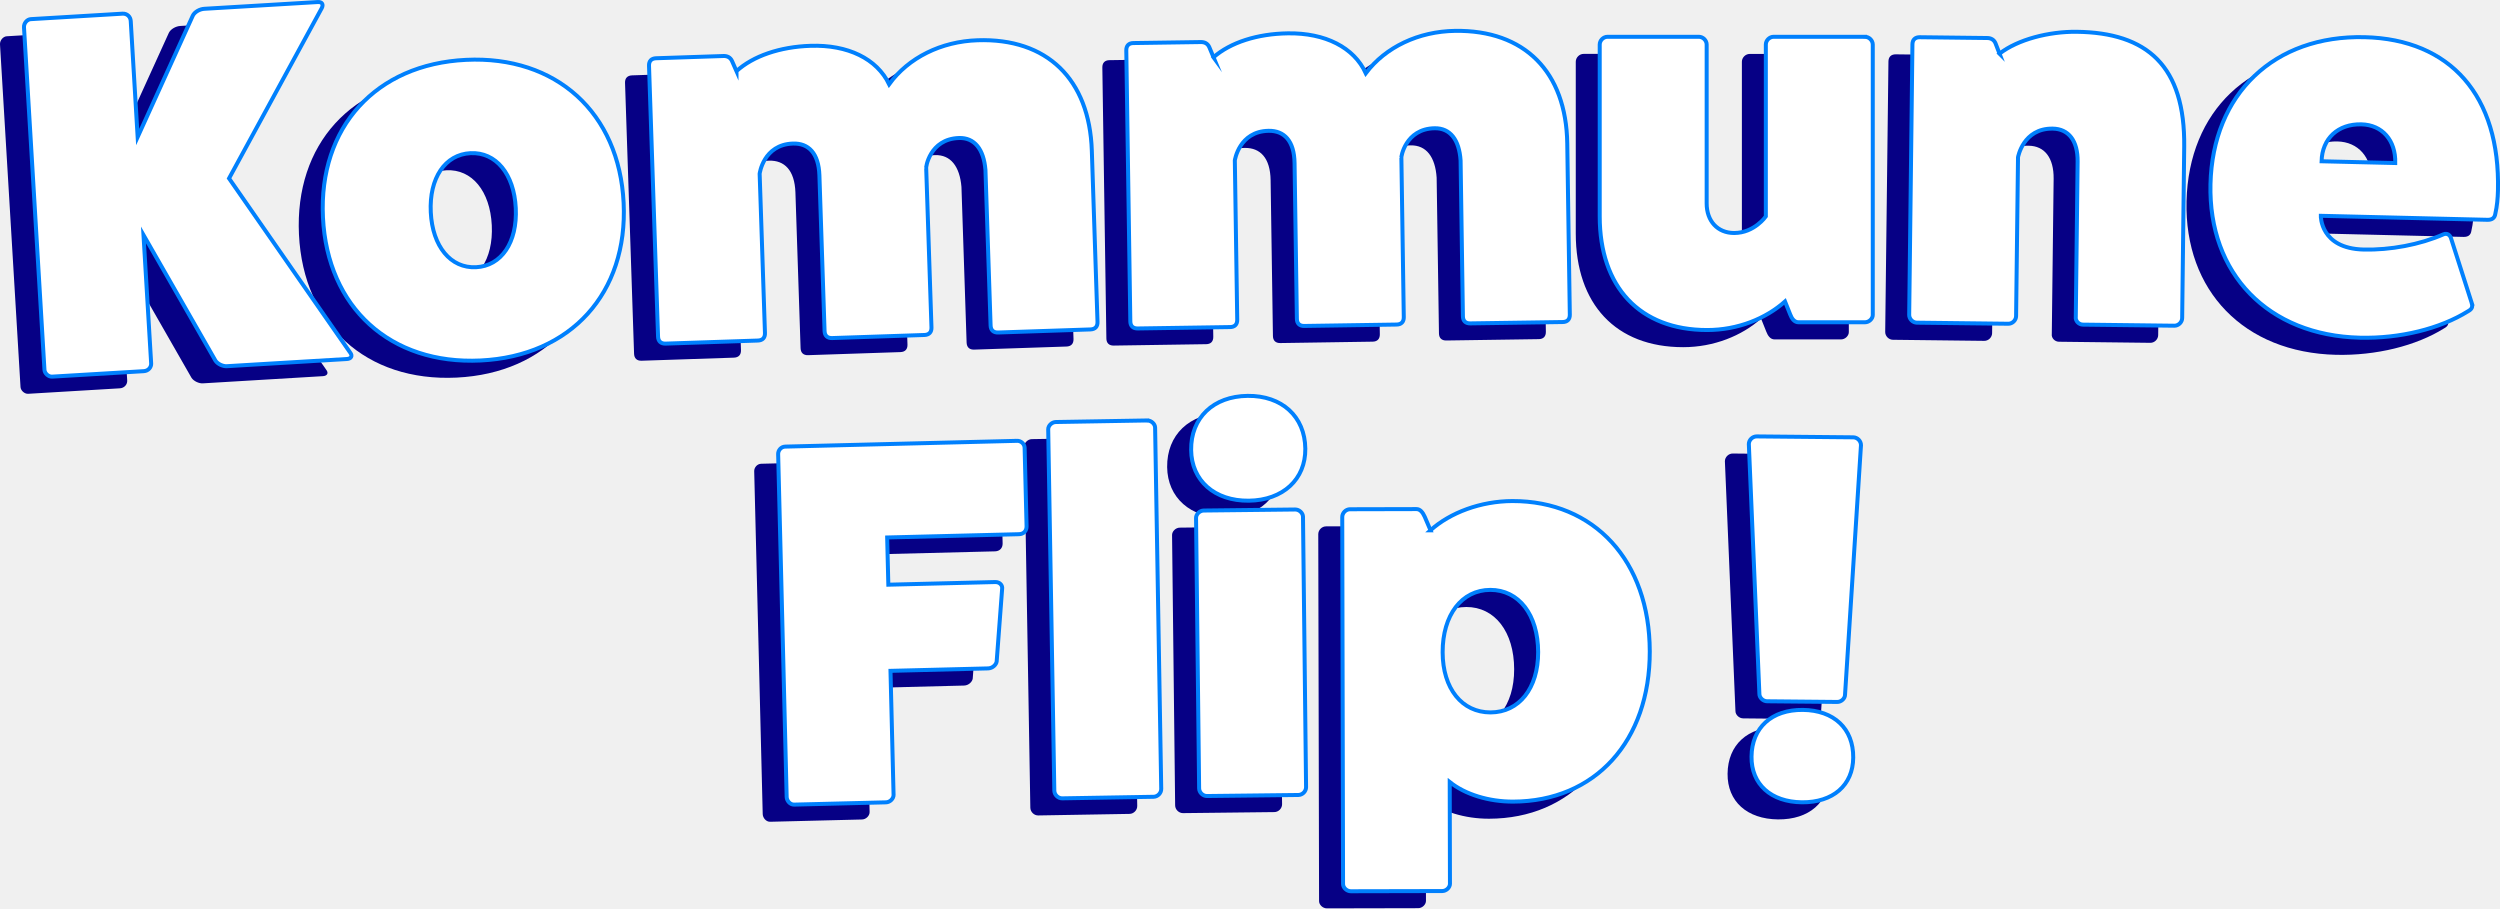
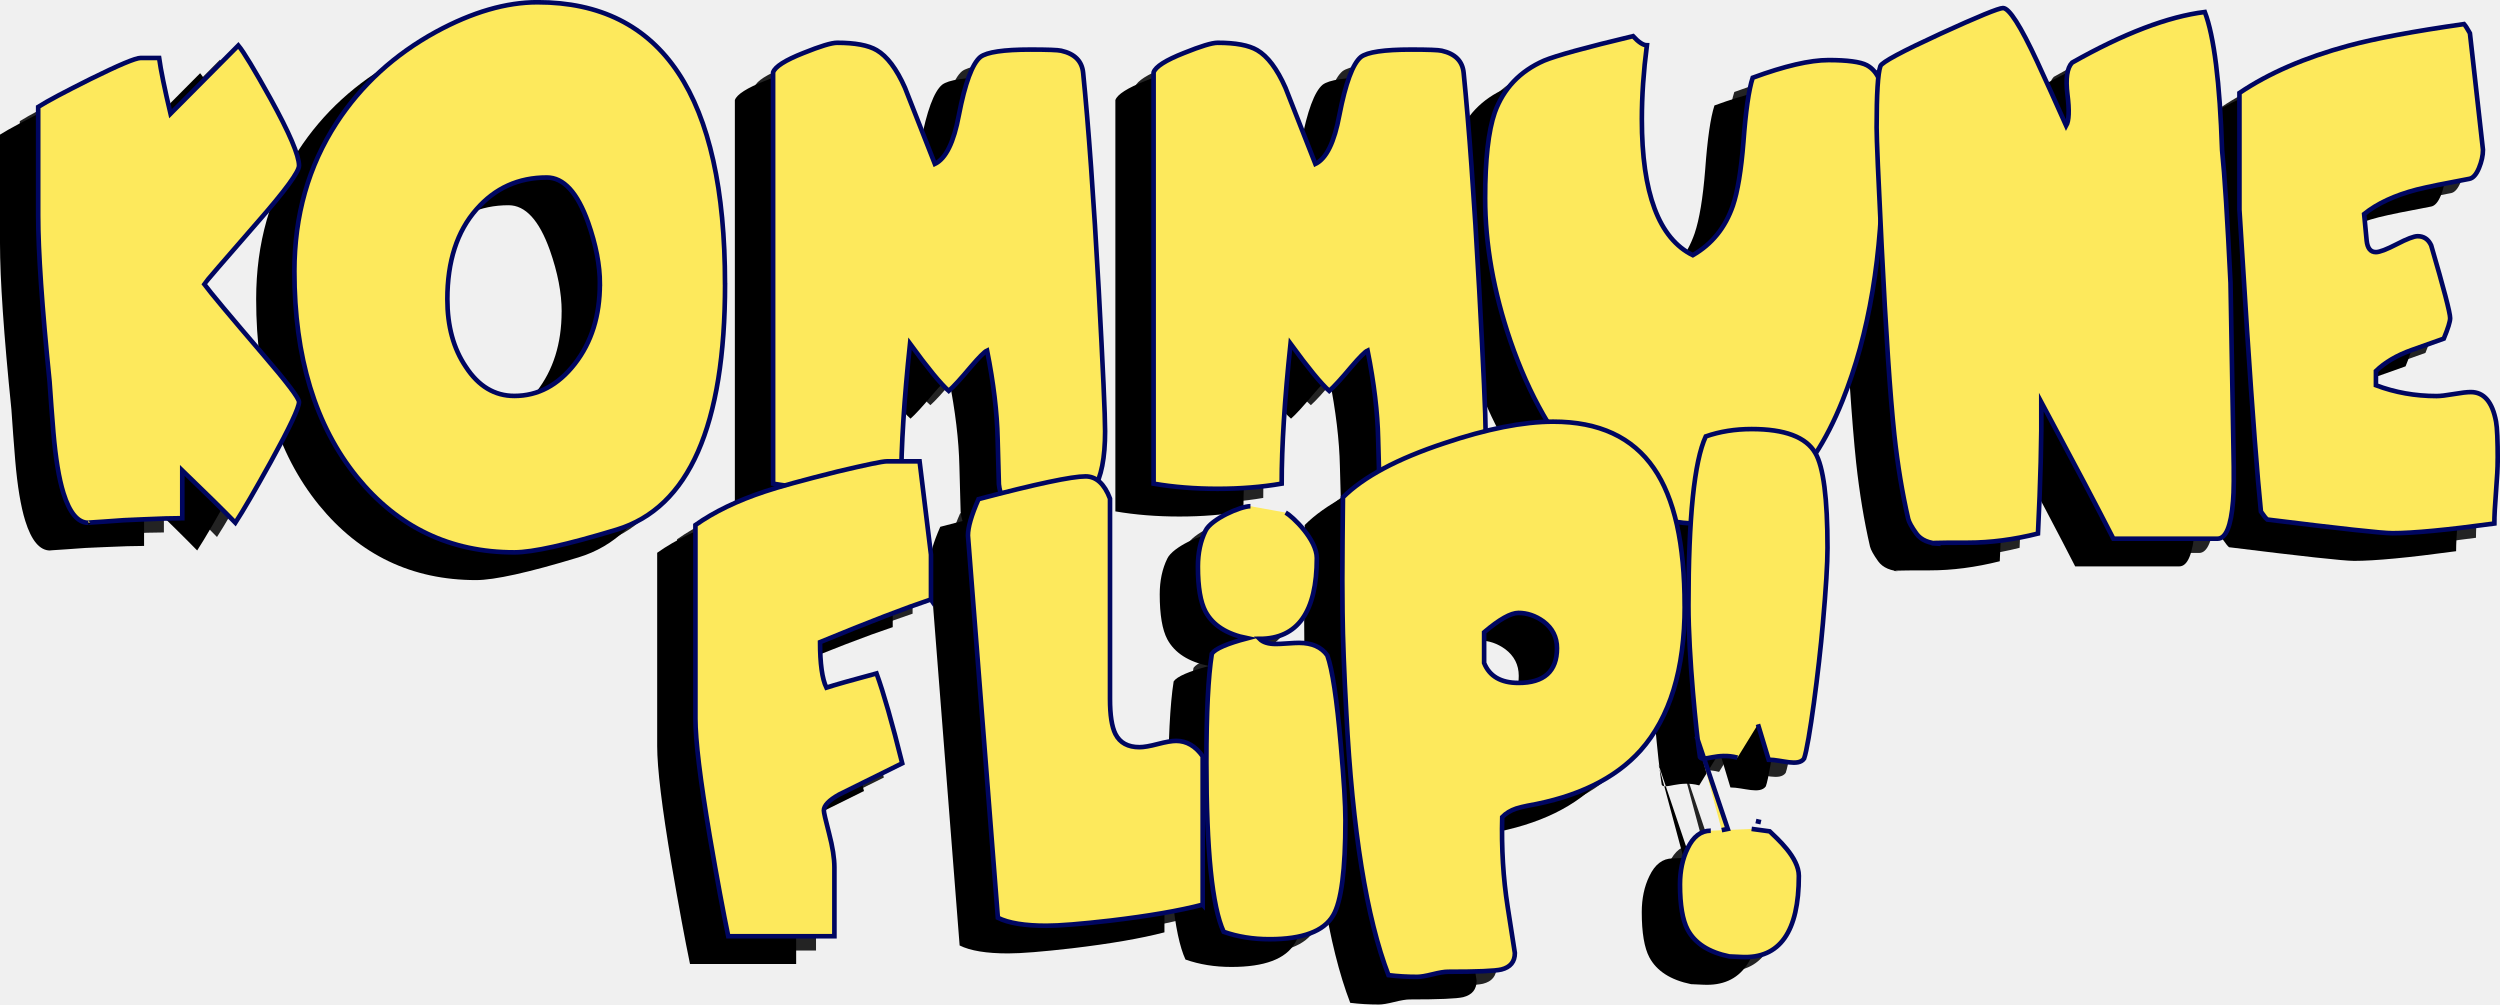
- <svg xmlns="http://www.w3.org/2000/svg" id="Layer_1" viewBox="0 0 625.33 227.21">
+ <svg xmlns="http://www.w3.org/2000/svg" id="Layer_1" viewBox="0 0 540 217">
  <defs>
-     <style>.cls-1{fill:#060085;}.cls-2{fill:#fff;stroke:#0080fd;stroke-miterlimit:10;}</style>
+     <style>.cls-1{fill:#232323;}.cls-2{fill:#fde95c;stroke:#000660;stroke-miterlimit:10;}</style>
  </defs>
-   <g>
-     <path class="cls-1" d="M81.59,92.48c.7,.87,.22,1.55-.82,1.61l-30.06,1.8c-.91,.05-2.24-.52-2.81-1.39l-18-31.44,1.92,32.14c.05,.91-.67,1.86-1.83,1.93l-22.94,1.37c-.91,.06-1.87-.8-1.92-1.71L0,11.12c-.06-1.04,.79-2,1.7-2.05l22.94-1.37c1.17-.07,2,.79,2.06,1.83l1.73,29.03,13.8-30.34c.46-.94,1.72-1.66,2.89-1.73l28.38-1.69c1.04-.06,1.47,.56,1,1.5l-23.2,42.61,30.3,43.58Z" />
-     <path class="cls-1" d="M74.78,58.67c-1.09-22.56,13.22-38.33,35.79-39.42,22.56-1.09,38.33,13.22,39.42,35.78,1.09,22.56-13.22,38.33-35.78,39.42-22.56,1.09-38.33-13.22-39.43-35.78Zm26.97-1.3c.42,8.56,4.97,14.06,11.32,13.75,6.35-.31,10.36-6.22,9.94-14.78-.42-8.56-4.97-14.06-11.32-13.75-6.35,.31-10.36,6.22-9.94,14.78Z" />
-     <path class="cls-1" d="M178.22,22.07c4.16-3.77,10.84-6.08,18.5-6.33,9.35-.31,16.6,3.22,19.68,9.61,4.84-6.66,13.03-10.7,22.11-11,17.39-.58,28,9.72,28.59,27.63l1.42,42.82c.04,1.17-.59,1.84-1.76,1.88l-23.1,.77c-1.17,.04-1.84-.59-1.88-1.76l-1.29-38.93c-.43-5.18-2.74-8.09-6.63-7.96-7.4,.25-8.32,7.55-8.19,7.55l1.32,39.84c.04,1.17-.59,1.84-1.76,1.88l-23.1,.77c-1.17,.04-1.84-.59-1.88-1.76l-1.29-38.93c-.19-5.58-2.74-8.09-6.63-7.96-7.4,.25-8.32,7.55-8.32,7.55l1.33,39.84c.04,1.17-.59,1.84-1.76,1.88l-23.1,.77c-1.17,.04-1.84-.59-1.88-1.76l-2.26-67.74c-.04-1.17,.59-1.84,1.76-1.88l16.87-.56c.91-.03,1.7,.33,2.12,1.23l1.13,2.56Z" />
-     <path class="cls-1" d="M297.54,18.61c4.23-3.7,10.95-5.88,18.61-5.99,9.34-.14,16.54,3.52,19.49,9.97,4.96-6.57,13.22-10.45,22.31-10.59,17.39-.26,27.81,10.23,28.08,28.15l.64,42.84c.02,1.17-.62,1.83-1.79,1.84l-23.11,.34c-1.17,.02-1.83-.62-1.84-1.79l-.58-38.94c-.34-5.19-2.59-8.14-6.48-8.08-7.4,.11-8.46,7.4-8.33,7.4l.6,39.85c.02,1.17-.62,1.83-1.79,1.85l-23.11,.35c-1.17,.02-1.83-.62-1.84-1.79l-.58-38.94c-.08-5.58-2.59-8.14-6.48-8.08-7.4,.11-8.46,7.4-8.46,7.4l.6,39.85c.02,1.17-.62,1.83-1.79,1.84l-23.11,.35c-1.17,.02-1.83-.62-1.84-1.79l-1.01-67.76c-.02-1.17,.62-1.83,1.79-1.84l16.88-.25c.91-.01,1.69,.36,2.09,1.27l1.08,2.58Z" />
-     <path class="cls-1" d="M460.5,13.49c1.04,0,1.95,.91,1.95,1.95V83.08c0,.91-.91,1.82-1.95,1.82h-16.62c-1.04,0-1.69-.91-2.08-1.95l-1.3-3.25c-4.81,4.29-11.82,7.14-19.48,7.14-16.88,0-26.87-10.78-26.87-28.43V15.43c0-1.04,.91-1.95,1.95-1.95h22.85c1.04,0,1.95,.91,1.95,1.95V55.16c0,4.41,2.72,7.4,6.88,7.4,5.06,0,7.92-4.15,7.92-4.15V15.44c0-1.04,.91-1.95,1.95-1.95h22.85Z" />
-     <path class="cls-1" d="M494.14,17.71c4.59-3.58,12.4-5.56,19.28-5.48,17.66,.21,27.16,8.51,26.92,28.76l-.51,42.84c-.01,1.04-.93,1.94-1.97,1.92l-22.85-.27c-1.04-.01-1.94-.93-1.79-1.97l.46-38.81c.06-5.19-2.24-8.21-6.26-8.25-7.4-.09-8.65,7.17-8.65,7.17l-.48,39.72c-.01,1.04-.93,1.94-1.97,1.92l-22.85-.27c-1.04-.01-1.94-.93-1.92-1.97l.81-67.63c.01-1.17,.67-1.81,1.84-1.8l16.88,.2c.91,.01,1.68,.41,2.06,1.32l1.01,2.61Z" />
-     <path class="cls-1" d="M612.3,80.2c.24,.91-.03,1.43-.95,1.93-6.99,4.38-17.05,6.86-27.04,6.62-22.97-.55-37.93-15.98-37.39-38.43,.54-22.59,15.96-37.28,38.55-36.74,21.54,.52,33.93,14.71,33.36,38.34-.05,1.95-.22,3.89-.66,5.83-.15,1.04-.81,1.54-1.98,1.51l-41.67-1s-.19,8.18,10.71,8.44c6.62,.16,14.06-1.22,19.97-3.81,.92-.37,1.68,.17,1.92,1.08l5.19,16.23Zm-19.16-35.14c.14-5.71-3.28-9.56-8.47-9.68-5.84-.14-9.82,3.53-9.96,9.24l18.43,.44Z" />
-   </g>
-   <g>
-     <path class="cls-1" d="M248.31,114.54c1.17-.03,1.97,.86,1.99,1.77l.49,19.6c.03,1.17-.73,1.97-1.9,2l-32.97,.82,.29,11.81,26.74-.66c1.17-.03,1.84,.86,1.73,1.64l-1.37,18.22c-.11,.78-1,1.71-2.16,1.74l-24.4,.61,.77,31.02c.02,.91-.86,1.84-1.9,1.87l-22.97,.57c-1.04,.03-1.84-.99-1.87-1.9l-2.13-85.79c-.02-.91,.73-1.84,1.77-1.86l57.89-1.44Z" />
-     <path class="cls-1" d="M280.95,109.46c1.04-.02,1.96,.88,1.98,1.78l1.53,90.36c.02,1.04-.88,1.96-1.91,1.98l-22.85,.39c-1.04,.02-1.96-.88-1.98-1.92l-1.53-90.36c-.02-.91,.88-1.83,1.91-1.85l22.85-.39Z" />
-     <path class="cls-1" d="M320.5,116.5c.09,7.66-5.57,12.92-14.13,13.02-8.57,.1-14.34-5.03-14.43-12.69-.09-8.05,5.56-13.44,14.13-13.53,8.57-.1,14.34,5.16,14.43,13.21Zm-2.55,15.22c1.04-.01,1.95,.89,1.97,1.8l.77,67.64c.01,1.04-.89,1.96-1.93,1.97l-22.85,.26c-1.04,.01-1.96-.89-1.97-1.93l-.77-67.64c0-.91,.89-1.83,1.93-1.84l22.85-.26Z" />
-     <path class="cls-1" d="M351.8,136.93c4.93-4.43,12.58-7.3,20.5-7.32,20.51-.04,34.31,14.99,34.36,37.58,.05,22.46-13.68,37.55-34.19,37.6-6.1,.01-11.95-1.79-15.85-4.9l.06,25.45c0,.91-.91,1.82-1.94,1.82l-22.85,.05c-1.04,0-1.95-.9-1.95-1.81l-.2-91.79c0-1.04,.9-1.95,1.94-1.95l16.62-.04c.91,0,1.56,.78,2.08,1.94l1.44,3.37Zm26.94,30.45c-.02-9.35-4.84-15.57-11.98-15.55-7.14,.02-11.93,6.26-11.91,15.61,.02,9.09,4.84,15.05,11.98,15.04,7.14-.02,11.93-6,11.91-15.09Z" />
-     <path class="cls-1" d="M436.02,179.69c-1.04-.01-1.94-.93-1.93-1.84l-2.64-62.48c0-1.04,.93-1.94,1.97-1.93l24.15,.23c1.04,.01,1.94,.93,1.93,1.97l-3.99,62.42c0,.91-.93,1.81-1.96,1.8l-17.53-.17Zm8.94,2.16c-7.79-.08-12.77,4.42-12.84,11.69-.07,6.88,4.83,11.34,12.61,11.42,7.79,.07,12.77-4.29,12.83-11.17,.07-7.27-4.82-11.86-12.61-11.94Z" />
-   </g>
-   <g>
-     <g>
-       <path class="cls-2" d="M87.58,88.19c.7,.87,.22,1.55-.82,1.61l-30.06,1.8c-.91,.05-2.24-.52-2.81-1.39l-18-31.44,1.92,32.14c.05,.91-.67,1.86-1.83,1.93l-22.94,1.37c-.91,.06-1.87-.8-1.92-1.71L6,6.84c-.06-1.04,.79-2,1.7-2.05l22.94-1.37c1.17-.07,2,.79,2.06,1.83l1.73,29.03L48.22,3.93c.46-.94,1.72-1.66,2.89-1.73l28.38-1.69c1.04-.06,1.47,.56,1,1.5l-23.2,42.61,30.3,43.58Z" />
-       <path class="cls-2" d="M80.78,54.39c-1.09-22.56,13.22-38.33,35.79-39.42,22.56-1.09,38.33,13.22,39.42,35.78,1.09,22.56-13.22,38.33-35.78,39.42-22.56,1.09-38.33-13.22-39.43-35.78Zm26.97-1.3c.42,8.56,4.97,14.06,11.32,13.75,6.35-.31,10.36-6.22,9.94-14.78-.42-8.56-4.97-14.06-11.32-13.75-6.35,.31-10.36,6.22-9.94,14.78Z" />
-       <path class="cls-2" d="M184.22,17.79c4.16-3.77,10.84-6.08,18.5-6.33,9.35-.31,16.6,3.22,19.68,9.61,4.84-6.66,13.03-10.7,22.11-11,17.39-.58,28,9.72,28.59,27.63l1.42,42.82c.04,1.17-.59,1.84-1.76,1.88l-23.1,.77c-1.17,.04-1.84-.59-1.88-1.76l-1.29-38.93c-.43-5.18-2.74-8.09-6.63-7.96-7.4,.25-8.32,7.55-8.19,7.55l1.32,39.84c.04,1.17-.59,1.84-1.76,1.88l-23.1,.77c-1.17,.04-1.84-.59-1.88-1.76l-1.29-38.93c-.19-5.58-2.74-8.09-6.63-7.96-7.4,.25-8.32,7.55-8.32,7.55l1.33,39.84c.04,1.17-.59,1.84-1.76,1.88l-23.1,.77c-1.17,.04-1.84-.59-1.88-1.76l-2.26-67.74c-.04-1.17,.59-1.84,1.76-1.88l16.87-.56c.91-.03,1.7,.33,2.12,1.23l1.13,2.56Z" />
-       <path class="cls-2" d="M303.53,14.33c4.23-3.7,10.95-5.88,18.61-5.99,9.34-.14,16.54,3.52,19.49,9.97,4.96-6.57,13.22-10.45,22.31-10.59,17.39-.26,27.81,10.23,28.08,28.15l.64,42.84c.02,1.17-.62,1.83-1.79,1.84l-23.11,.34c-1.17,.02-1.83-.62-1.84-1.79l-.58-38.94c-.34-5.19-2.59-8.14-6.48-8.08-7.4,.11-8.46,7.4-8.33,7.4l.6,39.85c.02,1.17-.62,1.83-1.79,1.85l-23.11,.35c-1.17,.02-1.83-.62-1.84-1.79l-.58-38.94c-.08-5.58-2.59-8.14-6.48-8.08-7.4,.11-8.46,7.4-8.46,7.4l.6,39.85c.02,1.17-.62,1.83-1.79,1.84l-23.11,.35c-1.17,.02-1.83-.62-1.84-1.79l-1.01-67.76c-.02-1.17,.62-1.83,1.79-1.84l16.88-.25c.91-.01,1.69,.36,2.09,1.27l1.08,2.58Z" />
-       <path class="cls-2" d="M466.49,9.21c1.04,0,1.95,.91,1.95,1.95V78.79c0,.91-.91,1.82-1.95,1.82h-16.62c-1.04,0-1.69-.91-2.08-1.95l-1.3-3.25c-4.81,4.29-11.82,7.14-19.48,7.14-16.88,0-26.87-10.78-26.87-28.43V11.15c0-1.04,.91-1.95,1.95-1.95h22.85c1.04,0,1.95,.91,1.95,1.95V50.88c0,4.41,2.72,7.4,6.88,7.4,5.06,0,7.92-4.15,7.92-4.15V11.15c0-1.04,.91-1.95,1.95-1.95h22.85Z" />
-       <path class="cls-2" d="M500.14,13.43c4.59-3.58,12.4-5.56,19.28-5.48,17.66,.21,27.16,8.51,26.92,28.76l-.51,42.84c-.01,1.04-.93,1.94-1.97,1.92l-22.85-.27c-1.04-.01-1.94-.93-1.79-1.97l.46-38.81c.06-5.19-2.24-8.21-6.26-8.25-7.4-.09-8.65,7.17-8.65,7.17l-.48,39.72c-.01,1.04-.93,1.94-1.97,1.92l-22.85-.27c-1.04-.01-1.94-.93-1.92-1.97l.81-67.63c.01-1.17,.67-1.81,1.84-1.8l16.88,.2c.91,.01,1.68,.41,2.06,1.32l1.01,2.61Z" />
-       <path class="cls-2" d="M618.29,75.92c.24,.91-.03,1.43-.95,1.93-6.99,4.38-17.05,6.86-27.04,6.62-22.97-.55-37.93-15.98-37.39-38.43,.54-22.59,15.96-37.28,38.55-36.74,21.54,.52,33.93,14.71,33.36,38.34-.05,1.95-.22,3.89-.66,5.83-.15,1.04-.81,1.54-1.98,1.51l-41.67-1s-.19,8.18,10.71,8.44c6.62,.16,14.06-1.22,19.97-3.81,.92-.37,1.68,.17,1.92,1.08l5.19,16.23Zm-19.16-35.14c.14-5.71-3.28-9.56-8.47-9.68-5.84-.14-9.82,3.53-9.96,9.24l18.43,.44Z" />
-     </g>
-     <g>
-       <path class="cls-2" d="M254.3,110.25c1.17-.03,1.97,.86,1.99,1.77l.49,19.6c.03,1.17-.73,1.97-1.9,2l-32.97,.82,.29,11.81,26.74-.66c1.17-.03,1.84,.86,1.73,1.64l-1.37,18.22c-.11,.78-1,1.71-2.16,1.74l-24.4,.61,.77,31.02c.02,.91-.86,1.84-1.9,1.87l-22.97,.57c-1.04,.03-1.84-.99-1.87-1.9l-2.13-85.79c-.02-.91,.73-1.84,1.77-1.86l57.89-1.44Z" />
-       <path class="cls-2" d="M286.95,105.18c1.04-.02,1.96,.88,1.98,1.78l1.53,90.36c.02,1.04-.88,1.96-1.91,1.98l-22.85,.39c-1.04,.02-1.96-.88-1.98-1.92l-1.53-90.36c-.02-.91,.88-1.83,1.91-1.85l22.85-.39Z" />
-       <path class="cls-2" d="M326.5,112.22c.09,7.66-5.57,12.92-14.13,13.02-8.57,.1-14.34-5.03-14.43-12.69-.09-8.05,5.56-13.44,14.13-13.53,8.57-.1,14.34,5.16,14.43,13.21Zm-2.55,15.22c1.04-.01,1.95,.89,1.97,1.8l.77,67.64c.01,1.04-.89,1.96-1.93,1.97l-22.85,.26c-1.04,.01-1.96-.89-1.97-1.93l-.77-67.64c0-.91,.89-1.83,1.93-1.84l22.85-.26Z" />
-       <path class="cls-2" d="M357.8,132.65c4.93-4.43,12.58-7.3,20.5-7.32,20.51-.04,34.31,14.99,34.36,37.58,.05,22.46-13.68,37.55-34.19,37.6-6.1,.01-11.95-1.79-15.85-4.9l.06,25.45c0,.91-.91,1.82-1.94,1.82l-22.85,.05c-1.04,0-1.95-.9-1.95-1.81l-.2-91.79c0-1.04,.9-1.95,1.94-1.95l16.62-.04c.91,0,1.56,.78,2.08,1.94l1.44,3.37Zm26.94,30.45c-.02-9.35-4.84-15.57-11.98-15.55-7.14,.02-11.93,6.26-11.91,15.61,.02,9.09,4.84,15.05,11.98,15.04,7.14-.02,11.93-6,11.91-15.09Z" />
-       <path class="cls-2" d="M442.01,175.41c-1.04-.01-1.94-.93-1.93-1.84l-2.64-62.48c0-1.04,.93-1.94,1.97-1.93l24.15,.23c1.04,.01,1.94,.93,1.93,1.97l-3.99,62.42c0,.91-.93,1.81-1.96,1.8l-17.53-.17Zm8.94,2.16c-7.79-.08-12.77,4.42-12.84,11.69-.07,6.88,4.83,11.34,12.61,11.42,7.79,.07,12.77-4.29,12.83-11.17,.07-7.27-4.82-11.86-12.61-11.94Z" />
-     </g>
-   </g>
+   <path class="cls-1" d="M60.62,89.91c0,1.23-2.03,5.54-6.1,12.92-3.4,6.15-5.95,10.54-7.65,13.16-2.55-2.62-6.37-6.39-11.47-11.3v10.32c-2,0-4.82,.08-8.46,.25-2.73,.08-5.55,.25-8.46,.49-2.61,.16-3.73,.25-3.37,.25-2.25,0-4.04-2.13-5.37-6.39-.97-3.11-1.7-7.49-2.18-13.15-.3-3.69-.58-7.33-.82-10.94-1.64-16.14-2.46-28.09-2.46-35.88V26.17c1.94-1.23,5.7-3.23,11.29-6.02,6.13-3.03,9.74-4.55,10.83-4.55h4c.36,2.62,1.18,6.64,2.46,12.04l14.65-14.74c1.15,1.39,3.46,5.21,6.92,11.44,4.12,7.46,6.19,12.3,6.19,14.52,0,1.31-2.94,5.33-8.83,12.06-7.58,8.69-11.47,13.2-11.65,13.53,1.33,1.8,5.55,6.85,12.65,15.13,5.22,6.07,7.83,9.51,7.83,10.33Z" />
+   <path class="cls-1" d="M152.64,64.4c0,30.64-7.8,48.33-23.39,53.08-10.8,3.28-18.17,4.91-22.12,4.91-13.83,0-25.15-5.41-33.95-16.22-9.04-11.14-13.56-25.97-13.56-44.48,0-12.04,3.03-22.73,9.1-32.07,5.34-8.19,12.5-14.74,21.48-19.66,7.83-4.26,15.14-6.39,21.93-6.39,27,0,40.5,20.27,40.5,60.82Zm-27.03,0c0-4.01-.85-8.44-2.55-13.27-2.31-6.47-5.28-9.71-8.92-9.71-6.13,0-11.19,2.29-15.2,6.88-4.19,4.75-6.28,11.22-6.28,19.41,0,5.82,1.33,10.69,4,14.62,2.73,4.18,6.22,6.27,10.47,6.27,5.1,0,9.45-2.31,13.06-6.94,3.61-4.63,5.41-10.38,5.41-17.26Z" />
+   <path class="cls-1" d="M234.73,96.24c0,5.73-.82,9.91-2.46,12.53-.97,.33-2.43,.84-4.37,1.54-1.94,.69-3.4,1.21-4.37,1.54-3.4,1.15-6.34,1.72-8.83,1.72-1.7-1.64-2.67-3.61-2.91-5.9,0-.66-.09-3.93-.27-9.83-.12-5.65-.88-12-2.28-19.04-.55,.25-1.73,1.43-3.55,3.56-2.13,2.54-3.7,4.26-4.73,5.16-1.76-1.56-4.55-4.95-8.37-10.2-1.27,12.04-1.91,22.12-1.91,30.23-4.31,.74-8.92,1.11-13.83,1.11s-9.53-.37-13.83-1.11V18.71c.42-1.23,2.61-2.62,6.55-4.18,3.64-1.47,6.07-2.21,7.28-2.21,3.88,0,6.73,.53,8.55,1.6,2.24,1.31,4.28,4.01,6.1,8.11,.36,.9,2.52,6.39,6.46,16.46,2.37-1.15,4.1-4.67,5.19-10.57,1.33-6.88,2.88-11.06,4.64-12.53,1.39-1.06,5.01-1.6,10.83-1.6,3.7,0,5.92,.08,6.64,.25,2.91,.66,4.49,2.25,4.73,4.79,1.15,11.47,2.28,27.11,3.37,46.94,.91,16.88,1.37,27.03,1.37,30.47Z" />
+   <path class="cls-1" d="M316.91,96.24c0,5.73-.82,9.91-2.46,12.53-.97,.33-2.43,.84-4.37,1.54-1.94,.69-3.4,1.21-4.37,1.54-3.4,1.15-6.34,1.72-8.83,1.72-1.7-1.64-2.67-3.61-2.91-5.9,0-.66-.09-3.93-.27-9.83-.12-5.65-.88-12-2.28-19.04-.55,.25-1.73,1.43-3.55,3.56-2.13,2.54-3.7,4.26-4.73,5.16-1.76-1.56-4.55-4.95-8.37-10.2-1.27,12.04-1.91,22.12-1.91,30.23-4.31,.74-8.92,1.11-13.83,1.11s-9.53-.37-13.83-1.11V18.71c.42-1.23,2.61-2.62,6.55-4.18,3.64-1.47,6.07-2.21,7.28-2.21,3.88,0,6.73,.53,8.55,1.6,2.24,1.31,4.28,4.01,6.1,8.11,.36,.9,2.52,6.39,6.46,16.46,2.37-1.15,4.1-4.67,5.19-10.57,1.33-6.88,2.88-11.06,4.64-12.53,1.39-1.06,5.01-1.6,10.83-1.6,3.7,0,5.92,.08,6.64,.25,2.91,.66,4.49,2.25,4.73,4.79,1.15,11.47,2.28,27.11,3.37,46.94,.91,16.88,1.37,27.03,1.37,30.47Z" />
+   <path class="cls-1" d="M402.65,38.04c0,20.07-2.88,37.27-8.65,51.6-7.1,17.69-17.44,26.54-31.04,26.54-9.1,0-17.29-3.77-24.57-11.3-6.67-6.96-12.04-16.34-16.11-28.14-3.64-10.65-5.46-20.93-5.46-30.84,0-8.36,.7-14.54,2.09-18.55,1.88-5.16,5.43-8.89,10.65-11.18,2.55-1.06,8.95-2.83,19.2-5.28,1.21,1.31,2.21,1.97,3,1.97-.73,5.65-1.09,10.98-1.09,15.97,0,15.97,3.67,25.76,11.01,29.37,4.12-2.38,7.01-5.94,8.65-10.69,1.03-3.03,1.79-7.62,2.28-13.76,.48-6.63,1.15-11.26,2-13.88,6.92-2.54,12.38-3.81,16.38-3.81s6.89,.37,8.28,1.11c2.43,1.31,3.64,4.26,3.64,8.85,0,1.31-.05,3.32-.14,6.02-.09,2.7-.14,4.71-.14,6.02Z" />
+   <path class="cls-1" d="M478.46,100.27c.12,5.32,.09,9.01-.09,11.06-.43,5.41-1.55,8.11-3.37,8.11h-22.48c-3.34-6.55-8.53-16.38-15.56-29.49,.06,7.78-.18,17.24-.73,28.38-5.22,1.31-10.25,1.97-15.11,1.97-7.65,0-9.62,.08-5.92,.25-2.49-.08-4.23-.82-5.23-2.21-1-1.39-1.59-2.46-1.77-3.19-1.27-5.49-2.28-11.55-3-18.18-.91-8.6-1.82-22.16-2.73-40.67-.73-14.74-1.09-23.3-1.09-25.68,0-7.29,.27-11.71,.82-13.27,.3-.82,4.64-3.15,13.01-7,8.07-3.69,12.56-5.53,13.47-5.53,1.33,0,3.79,3.85,7.37,11.55,2,4.34,4.1,8.97,6.28,13.88,.61-1.06,.7-3.32,.27-6.76-.42-3.44-.09-5.73,1-6.88,11.16-6.31,20.72-9.95,28.67-10.94,2,5.24,3.24,15.2,3.73,29.86,.55,5.24,1.15,14.79,1.82,28.63l.64,36.12Z" />
+   <path class="cls-1" d="M535.53,102.52c0,1.47-.12,3.73-.36,6.76-.24,3.03-.36,5.32-.36,6.88-10.19,1.39-17.54,2.09-22.02,2.09-2.25,0-11.26-.99-27.03-2.95-.3-.25-.76-.82-1.37-1.72-.79-7.71-1.79-20.75-3-39.11l-1.64-26.08V23.17c6.31-4.26,14.17-7.67,23.57-10.21,5.76-1.56,14.08-3.12,24.94-4.67,.3,.33,.73,.98,1.27,1.97l2.82,25.19c0,1.23-.29,2.54-.86,3.93-.58,1.39-1.26,2.17-2.05,2.33-5.28,.98-9.07,1.76-11.38,2.33-4.73,1.23-8.53,2.99-11.38,5.28l.55,5.77c.18,1.64,.85,2.46,2,2.46,.79,0,2.29-.57,4.51-1.72,2.21-1.15,3.72-1.72,4.51-1.72,1.33,0,2.3,.66,2.91,1.97,2.73,9.34,4.1,14.58,4.1,15.73,0,.74-.46,2.21-1.37,4.42l-6.92,2.46c-3.22,1.15-5.79,2.66-7.74,4.55v3.07c4.13,1.56,8.49,2.33,13.11,2.33,.79,0,2.02-.14,3.69-.43,1.67-.29,2.9-.43,3.69-.43,2.85,0,4.67,2.13,5.46,6.39,.24,1.31,.36,4.1,.36,8.36Z" />
+   <path class="cls-1" d="M197.1,132.56c-5.4,1.8-13.38,4.87-23.94,9.22,0,4.67,.46,7.95,1.37,9.83,1.76-.57,5.37-1.6,10.83-3.07,1.52,4.18,3.37,10.65,5.55,19.41l-13.65,6.76c-2.18,1.23-3.28,2.38-3.28,3.44,0,.41,.38,2.07,1.14,4.98,.76,2.91,1.14,5.34,1.14,7.31v14.87h-22.93c-1.09-5.24-2.43-12.45-4-21.62-2.06-12.2-3.09-20.68-3.09-25.43v-41.77c4.06-2.87,9.07-5.28,15.02-7.25,2.91-.98,8.13-2.42,15.65-4.3,6.19-1.47,9.74-2.21,10.65-2.21h7.1l2.46,20.15v9.71Z" />
+   <path class="cls-1" d="M255.8,198.49c-5.04,1.31-11.68,2.46-19.93,3.44-6.43,.74-11.04,1.11-13.83,1.11-4.67,0-8.16-.57-10.47-1.72l-6.46-82.57c0-1.8,.76-4.42,2.28-7.86,12.44-3.28,20.14-4.91,23.12-4.91,2.3,0,4.06,1.6,5.28,4.79v43.25c0,3.52,.39,6.06,1.18,7.62,.97,1.89,2.7,2.83,5.19,2.83,.91,0,2.23-.22,3.96-.68,1.73-.45,3.05-.68,3.96-.68,2.24,0,4.16,1.11,5.73,3.32v32.07Z" />
+   <path class="cls-1" d="M273.73,113.8c1.5,.84,6.73,5.81,6.73,9.82,0,11.63-4.13,17.45-12.38,17.45,.73,.74,1.91,1.11,3.55,1.11,.55,0,1.38-.04,2.5-.12,1.12-.08,1.96-.12,2.5-.12,2.79,0,4.82,.9,6.1,2.7,1.09,3.03,2.06,9.46,2.91,19.29,.67,7.54,1,12.98,1,16.34,0,10.73-.88,17.57-2.64,20.52-2,3.44-6.58,5.16-13.74,5.16-3.58,0-6.89-.53-9.92-1.6-2.49-5.41-3.73-17.61-3.73-36.61,0-10.65,.39-18.47,1.18-23.47,.73-1.06,3.28-2.17,7.64-3.32-4.43-.9-7.43-2.83-9.01-5.77-1.09-2.05-1.64-5.28-1.64-9.71,0-2.95,.55-5.53,1.64-7.74,1.21-2.54,7.59-5.31,9.71-5.31" />
+   <path class="cls-1" d="M359.92,133.99c0,13.68-3.19,24.08-9.56,31.21-5.46,6.06-13.59,10.03-24.39,11.92-.85,.17-1.67,.37-2.46,.61-1.21,.41-2.22,1.03-3,1.84-.18,6.72,.21,13.19,1.18,19.41l1.55,9.95c0,1.88-.97,3.07-2.91,3.56-1.4,.33-5.25,.49-11.56,.49-.73,0-1.84,.18-3.32,.55-1.49,.37-2.59,.55-3.32,.55-2.12,0-4.19-.12-6.19-.37-4.73-12.29-7.77-31.13-9.1-56.52-.49-8.93-.76-16.22-.82-21.87-.06-4.01-.06-9.22,0-15.6l.09-9.22c4.43-4.42,11.71-8.31,21.84-11.67,9.22-3.11,17.08-4.67,23.57-4.67,9.89,0,17.14,3.36,21.75,10.08,4.43,6.39,6.64,16.3,6.64,29.73Zm-27.58,9.09c0-2.38-.98-4.3-2.93-5.77-1.71-1.23-3.51-1.84-5.4-1.84-1.65,0-4.12,1.39-7.41,4.18v6.64c1.16,2.87,3.63,4.3,7.41,4.3,5.55,0,8.33-2.5,8.33-7.5Z" />
+   <path class="cls-1" d="M374.38,182.12l3.9,.53c1.51,1.48,6.3,5.59,6.3,9.62,0,12.09-4.13,17.93-12.38,17.52l-2.64-.12c-4.43-.91-7.43-2.84-9.01-5.8-1.09-2.06-1.64-5.31-1.64-9.75,0-2.96,.55-5.55,1.64-7.78,1.21-2.55,2.88-3.83,5.01-3.83m10.19-22.98,2.31,7.65c2.79,0,6.37,1.56,7.65-.24,1.09-3.03,3.21-19.33,4.06-29.16,.67-7.54,1-12.98,1-16.34,0-10.73-.88-17.57-2.64-20.52-2-3.44-6.58-5.16-13.74-5.16-3.58,0-6.89,.53-9.92,1.59-2.49,5.4-3.73,17.58-3.73,36.55,0,10.71,1.7,27.83,2.49,32.73,.73,1.06,3.73-1.05,8.09,.1m-8.84-4.63,6.75,20.03l-1.3,.26m8.46-1.72l-1.09-.25" />
+   <path d="M56.34,92.82c0,1.23-2.03,5.54-6.1,12.92-3.4,6.15-5.95,10.54-7.65,13.16-2.55-2.62-6.37-6.39-11.47-11.3v10.32c-2,0-4.82,.08-8.46,.25-2.73,.08-5.55,.25-8.46,.49-2.61,.16-3.73,.25-3.37,.25-2.25,0-4.04-2.13-5.37-6.39-.97-3.11-1.7-7.49-2.18-13.15-.3-3.69-.58-7.33-.82-10.94C.82,72.29,0,60.33,0,52.55V29.08c1.94-1.23,5.7-3.23,11.29-6.02,6.13-3.03,9.74-4.55,10.83-4.55h4c.36,2.62,1.18,6.64,2.46,12.04l14.65-14.74c1.15,1.39,3.46,5.21,6.92,11.44,4.12,7.46,6.19,12.3,6.19,14.52,0,1.31-2.94,5.33-8.83,12.06-7.58,8.69-11.47,13.2-11.65,13.53,1.33,1.8,5.55,6.85,12.65,15.13,5.22,6.07,7.83,9.51,7.83,10.33Z" />
+   <path d="M148.35,67.31c0,30.64-7.8,48.33-23.39,53.08-10.8,3.28-18.17,4.91-22.12,4.91-13.83,0-25.15-5.41-33.95-16.22-9.04-11.14-13.56-25.97-13.56-44.48,0-12.04,3.03-22.73,9.1-32.07,5.34-8.19,12.5-14.74,21.48-19.66,7.83-4.26,15.14-6.39,21.93-6.39,27,0,40.5,20.27,40.5,60.82Zm-27.03,0c0-4.01-.85-8.44-2.55-13.27-2.31-6.47-5.28-9.71-8.92-9.71-6.13,0-11.19,2.29-15.2,6.88-4.19,4.75-6.28,11.22-6.28,19.41,0,5.82,1.33,10.69,4,14.62,2.73,4.18,6.22,6.27,10.47,6.27,5.1,0,9.45-2.31,13.06-6.94,3.61-4.63,5.41-10.38,5.41-17.26Z" />
+   <path d="M230.44,99.15c0,5.73-.82,9.91-2.46,12.53-.97,.33-2.43,.84-4.37,1.54-1.94,.69-3.4,1.21-4.37,1.54-3.4,1.15-6.34,1.72-8.83,1.72-1.7-1.64-2.67-3.61-2.91-5.9,0-.66-.09-3.93-.27-9.83-.12-5.65-.88-12-2.28-19.04-.55,.25-1.73,1.43-3.55,3.56-2.13,2.54-3.7,4.26-4.73,5.16-1.76-1.56-4.55-4.95-8.37-10.2-1.27,12.04-1.91,22.12-1.91,30.23-4.31,.74-8.92,1.11-13.83,1.11s-9.53-.37-13.83-1.11V21.62c.42-1.23,2.61-2.62,6.55-4.18,3.64-1.47,6.07-2.21,7.28-2.21,3.88,0,6.73,.53,8.55,1.6,2.24,1.31,4.28,4.01,6.1,8.11,.36,.9,2.52,6.39,6.46,16.46,2.37-1.15,4.1-4.67,5.19-10.57,1.33-6.88,2.88-11.06,4.64-12.53,1.39-1.06,5.01-1.6,10.83-1.6,3.7,0,5.92,.08,6.64,.25,2.91,.66,4.49,2.25,4.73,4.79,1.15,11.47,2.28,27.11,3.37,46.94,.91,16.88,1.37,27.03,1.37,30.47Z" />
+   <path d="M312.63,99.15c0,5.73-.82,9.91-2.46,12.53-.97,.33-2.43,.84-4.37,1.54-1.94,.69-3.4,1.21-4.37,1.54-3.4,1.15-6.34,1.72-8.83,1.72-1.7-1.64-2.67-3.61-2.91-5.9,0-.66-.09-3.93-.27-9.83-.12-5.65-.88-12-2.28-19.04-.55,.25-1.73,1.43-3.55,3.56-2.13,2.54-3.7,4.26-4.73,5.16-1.76-1.56-4.55-4.95-8.37-10.2-1.27,12.04-1.91,22.12-1.91,30.23-4.31,.74-8.92,1.11-13.83,1.11s-9.53-.37-13.83-1.11V21.62c.42-1.23,2.61-2.62,6.55-4.18,3.64-1.47,6.07-2.21,7.28-2.21,3.88,0,6.73,.53,8.55,1.6,2.24,1.31,4.28,4.01,6.1,8.11,.36,.9,2.52,6.39,6.46,16.46,2.37-1.15,4.1-4.67,5.19-10.57,1.33-6.88,2.88-11.06,4.64-12.53,1.39-1.06,5.01-1.6,10.83-1.6,3.7,0,5.92,.08,6.64,.25,2.91,.66,4.49,2.25,4.73,4.79,1.15,11.47,2.28,27.11,3.37,46.94,.91,16.88,1.37,27.03,1.37,30.47Z" />
+   <path d="M398.36,40.95c0,20.07-2.88,37.27-8.65,51.6-7.1,17.69-17.44,26.54-31.04,26.54-9.1,0-17.29-3.77-24.57-11.3-6.67-6.96-12.04-16.34-16.11-28.14-3.64-10.65-5.46-20.93-5.46-30.84,0-8.36,.7-14.54,2.09-18.55,1.88-5.16,5.43-8.89,10.65-11.18,2.55-1.06,8.95-2.83,19.2-5.28,1.21,1.31,2.21,1.97,3,1.97-.73,5.65-1.09,10.98-1.09,15.97,0,15.97,3.67,25.76,11.01,29.37,4.12-2.38,7.01-5.94,8.65-10.69,1.03-3.03,1.79-7.62,2.28-13.76,.48-6.63,1.15-11.26,2-13.88,6.92-2.54,12.38-3.81,16.38-3.81s6.89,.37,8.28,1.11c2.43,1.31,3.64,4.26,3.64,8.85,0,1.31-.05,3.32-.14,6.02-.09,2.7-.14,4.71-.14,6.02Z" />
+   <path d="M474.18,103.17c.12,5.32,.09,9.01-.09,11.06-.43,5.41-1.55,8.11-3.37,8.11h-22.48c-3.34-6.55-8.53-16.38-15.56-29.49,.06,7.78-.18,17.24-.73,28.38-5.22,1.31-10.25,1.97-15.11,1.97-7.65,0-9.62,.08-5.92,.25-2.49-.08-4.23-.82-5.23-2.21-1-1.39-1.59-2.46-1.77-3.19-1.27-5.49-2.28-11.55-3-18.18-.91-8.6-1.82-22.16-2.73-40.67-.73-14.74-1.09-23.3-1.09-25.68,0-7.29,.27-11.71,.82-13.27,.3-.82,4.64-3.15,13.01-7,8.07-3.69,12.56-5.53,13.47-5.53,1.33,0,3.79,3.85,7.37,11.55,2,4.34,4.1,8.97,6.28,13.88,.61-1.06,.7-3.32,.27-6.76-.42-3.44-.09-5.73,1-6.88,11.16-6.31,20.72-9.95,28.67-10.94,2,5.24,3.24,15.2,3.73,29.86,.55,5.24,1.15,14.79,1.82,28.63l.64,36.12Z" />
+   <path d="M531.24,105.42c0,1.47-.12,3.73-.36,6.76-.24,3.03-.36,5.32-.36,6.88-10.19,1.39-17.54,2.09-22.02,2.09-2.25,0-11.26-.99-27.03-2.95-.3-.25-.76-.82-1.37-1.72-.79-7.71-1.79-20.75-3-39.11l-1.64-26.08V26.07c6.31-4.26,14.17-7.67,23.57-10.21,5.76-1.56,14.08-3.12,24.94-4.67,.3,.33,.73,.98,1.27,1.97l2.82,25.19c0,1.23-.29,2.54-.86,3.93-.58,1.39-1.26,2.17-2.05,2.33-5.28,.98-9.07,1.76-11.38,2.33-4.73,1.23-8.53,2.99-11.38,5.28l.55,5.77c.18,1.64,.85,2.46,2,2.46,.79,0,2.29-.57,4.51-1.72,2.21-1.15,3.72-1.72,4.51-1.72,1.33,0,2.3,.66,2.91,1.97,2.73,9.34,4.1,14.58,4.1,15.73,0,.74-.46,2.21-1.37,4.42l-6.92,2.46c-3.22,1.15-5.79,2.66-7.74,4.55v3.07c4.13,1.56,8.49,2.33,13.11,2.33,.79,0,2.02-.14,3.69-.43,1.67-.29,2.9-.43,3.69-.43,2.85,0,4.67,2.13,5.46,6.39,.24,1.31,.36,4.1,.36,8.36Z" />
+   <path d="M192.81,135.47c-5.4,1.8-13.38,4.87-23.94,9.22,0,4.67,.46,7.95,1.37,9.83,1.76-.57,5.37-1.6,10.83-3.07,1.52,4.18,3.37,10.65,5.55,19.41l-13.65,6.76c-2.18,1.23-3.28,2.38-3.28,3.44,0,.41,.38,2.07,1.14,4.98,.76,2.91,1.14,5.34,1.14,7.31v14.87h-22.93c-1.09-5.24-2.43-12.45-4-21.62-2.06-12.2-3.09-20.68-3.09-25.43v-41.77c4.06-2.87,9.07-5.28,15.02-7.25,2.91-.98,8.13-2.42,15.65-4.3,6.19-1.47,9.74-2.21,10.65-2.21h7.1l2.46,20.15v9.71Z" />
+   <path d="M251.51,201.39c-5.04,1.31-11.68,2.46-19.93,3.44-6.43,.74-11.04,1.11-13.83,1.11-4.67,0-8.16-.57-10.47-1.72l-6.46-82.57c0-1.8,.76-4.42,2.28-7.86,12.44-3.28,20.14-4.91,23.12-4.91,2.3,0,4.06,1.6,5.28,4.79v43.25c0,3.52,.39,6.06,1.18,7.62,.97,1.89,2.7,2.83,5.19,2.83,.91,0,2.23-.22,3.96-.68,1.73-.45,3.05-.68,3.96-.68,2.24,0,4.16,1.11,5.73,3.32v32.07Z" />
+   <path d="M269.45,116.71c1.5,.84,6.73,5.81,6.73,9.82,0,11.63-4.13,17.45-12.38,17.45,.73,.74,1.91,1.11,3.55,1.11,.55,0,1.38-.04,2.5-.12,1.12-.08,1.96-.12,2.5-.12,2.79,0,4.82,.9,6.1,2.7,1.09,3.03,2.06,9.46,2.91,19.29,.67,7.54,1,12.98,1,16.34,0,10.73-.88,17.57-2.64,20.52-2,3.44-6.58,5.16-13.74,5.16-3.58,0-6.89-.53-9.92-1.6-2.49-5.41-3.73-17.61-3.73-36.61,0-10.65,.39-18.47,1.18-23.47,.73-1.06,3.28-2.17,7.64-3.32-4.43-.9-7.43-2.83-9.01-5.77-1.09-2.05-1.64-5.28-1.64-9.71,0-2.95,.55-5.53,1.64-7.74,1.21-2.54,7.59-5.31,9.71-5.31" />
+   <path d="M355.63,136.89c0,13.68-3.19,24.08-9.56,31.21-5.46,6.06-13.59,10.03-24.39,11.92-.85,.17-1.67,.37-2.46,.61-1.21,.41-2.22,1.03-3,1.84-.18,6.72,.21,13.19,1.18,19.41l1.55,9.95c0,1.88-.97,3.07-2.91,3.56-1.4,.33-5.25,.49-11.56,.49-.73,0-1.84,.18-3.32,.55-1.49,.37-2.59,.55-3.32,.55-2.12,0-4.19-.12-6.19-.37-4.73-12.29-7.77-31.13-9.1-56.52-.49-8.93-.76-16.22-.82-21.87-.06-4.01-.06-9.22,0-15.6l.09-9.22c4.43-4.42,11.71-8.31,21.84-11.67,9.22-3.11,17.08-4.67,23.57-4.67,9.89,0,17.14,3.36,21.75,10.08,4.43,6.39,6.64,16.3,6.64,29.73Zm-27.58,9.09c0-2.38-.98-4.3-2.93-5.77-1.71-1.23-3.51-1.84-5.4-1.84-1.65,0-4.12,1.39-7.41,4.18v6.64c1.16,2.87,3.63,4.3,7.41,4.3,5.55,0,8.33-2.5,8.33-7.5Z" />
+   <path d="M370.09,185.03l3.9,.53c1.51,1.48,6.3,5.59,6.3,9.62,0,12.09-4.13,17.93-12.38,17.52l-2.64-.12c-4.43-.91-7.43-2.84-9.01-5.8-1.09-2.06-1.64-5.31-1.64-9.75,0-2.96,.55-5.55,1.64-7.78,1.21-2.55,2.88-3.83,5.01-3.83m10.19-22.98,2.31,7.65c2.79,0,6.37,1.56,7.65-.24,1.09-3.03,3.21-19.33,4.06-29.16,.67-7.54,1-12.98,1-16.34,0-10.73-.88-17.57-2.64-20.52-2-3.44-6.58-5.16-13.74-5.16-3.58,0-6.89,.53-9.92,1.59-2.49,5.4-3.73,17.58-3.73,36.55,0,10.71,1.7,27.83,2.49,32.73,.73,1.06,3.73-1.05,8.09,.1m-8.84-4.63,6.75,20.03l-1.3,.26m8.46-1.72l-1.09-.25" />
+   <path class="cls-2" d="M64.59,86.83c0,1.23-2.03,5.54-6.1,12.92-3.4,6.15-5.95,10.54-7.65,13.16-2.55-2.62-6.37-6.39-11.47-11.3v10.32c-2,0-4.82,.08-8.46,.25-2.73,.08-5.55,.25-8.46,.49-2.61,.16-3.73,.25-3.37,.25-2.25,0-4.04-2.13-5.37-6.39-.97-3.11-1.7-7.49-2.18-13.15-.3-3.69-.58-7.33-.82-10.94-1.64-16.14-2.46-28.09-2.46-35.88V23.09c1.94-1.23,5.7-3.23,11.29-6.02,6.13-3.03,9.74-4.55,10.83-4.55h4c.36,2.62,1.18,6.64,2.46,12.04l14.65-14.74c1.15,1.39,3.46,5.21,6.92,11.44,4.12,7.46,6.19,12.3,6.19,14.52,0,1.31-2.94,5.33-8.83,12.06-7.58,8.69-11.47,13.2-11.65,13.53,1.33,1.8,5.55,6.85,12.65,15.13,5.22,6.07,7.83,9.51,7.83,10.33Z" />
+   <path class="cls-2" d="M156.61,61.32c0,30.64-7.8,48.33-23.39,53.08-10.8,3.28-18.17,4.91-22.12,4.91-13.83,0-25.15-5.41-33.95-16.22-9.04-11.14-13.56-25.97-13.56-44.48,0-12.04,3.03-22.73,9.1-32.07,5.34-8.19,12.5-14.74,21.48-19.66,7.83-4.26,15.14-6.39,21.93-6.39,27,0,40.5,20.27,40.5,60.82Zm-27.03,0c0-4.01-.85-8.44-2.55-13.27-2.31-6.47-5.28-9.71-8.92-9.71-6.13,0-11.19,2.29-15.2,6.88-4.19,4.75-6.28,11.22-6.28,19.41,0,5.82,1.33,10.69,4,14.62,2.73,4.18,6.22,6.27,10.47,6.27,5.1,0,9.45-2.31,13.06-6.94,3.61-4.63,5.41-10.38,5.41-17.26Z" />
+   <path class="cls-2" d="M238.7,93.16c0,5.73-.82,9.91-2.46,12.53-.97,.33-2.43,.84-4.37,1.54-1.94,.69-3.4,1.21-4.37,1.54-3.4,1.15-6.34,1.72-8.83,1.72-1.7-1.64-2.67-3.61-2.91-5.9,0-.66-.09-3.93-.27-9.83-.12-5.65-.88-12-2.28-19.04-.55,.25-1.73,1.43-3.55,3.56-2.13,2.54-3.7,4.26-4.73,5.16-1.76-1.56-4.55-4.95-8.37-10.2-1.27,12.04-1.91,22.12-1.91,30.23-4.31,.74-8.92,1.11-13.83,1.11s-9.53-.37-13.83-1.11V15.63c.42-1.23,2.61-2.62,6.55-4.18,3.64-1.47,6.07-2.21,7.28-2.21,3.88,0,6.73,.53,8.55,1.6,2.24,1.31,4.28,4.01,6.1,8.11,.36,.9,2.52,6.39,6.46,16.46,2.37-1.15,4.1-4.67,5.19-10.57,1.33-6.88,2.88-11.06,4.64-12.53,1.39-1.06,5.01-1.6,10.83-1.6,3.7,0,5.92,.08,6.64,.25,2.91,.66,4.49,2.25,4.73,4.79,1.15,11.47,2.28,27.11,3.37,46.94,.91,16.88,1.37,27.03,1.37,30.47Z" />
+   <path class="cls-2" d="M320.89,93.16c0,5.73-.82,9.91-2.46,12.53-.97,.33-2.43,.84-4.37,1.54-1.94,.69-3.4,1.21-4.37,1.54-3.4,1.15-6.34,1.72-8.83,1.72-1.7-1.64-2.67-3.61-2.91-5.9,0-.66-.09-3.93-.27-9.83-.12-5.65-.88-12-2.28-19.04-.55,.25-1.73,1.43-3.55,3.56-2.13,2.54-3.7,4.26-4.73,5.16-1.76-1.56-4.55-4.95-8.37-10.2-1.27,12.04-1.91,22.12-1.91,30.23-4.31,.74-8.92,1.11-13.83,1.11s-9.53-.37-13.83-1.11V15.63c.42-1.23,2.61-2.62,6.55-4.18,3.64-1.47,6.07-2.21,7.28-2.21,3.88,0,6.73,.53,8.55,1.6,2.24,1.31,4.28,4.01,6.1,8.11,.36,.9,2.52,6.39,6.46,16.46,2.37-1.15,4.1-4.67,5.19-10.57,1.33-6.88,2.88-11.06,4.64-12.53,1.39-1.06,5.01-1.6,10.83-1.6,3.7,0,5.92,.08,6.64,.25,2.91,.66,4.49,2.25,4.73,4.79,1.15,11.47,2.28,27.11,3.37,46.94,.91,16.88,1.37,27.03,1.37,30.47Z" />
+   <path class="cls-2" d="M406.62,34.96c0,20.07-2.88,37.27-8.65,51.6-7.1,17.69-17.44,26.54-31.04,26.54-9.1,0-17.29-3.77-24.57-11.3-6.67-6.96-12.04-16.34-16.11-28.14-3.64-10.65-5.46-20.93-5.46-30.84,0-8.36,.7-14.54,2.09-18.55,1.88-5.16,5.43-8.89,10.65-11.18,2.55-1.06,8.95-2.83,19.2-5.28,1.21,1.31,2.21,1.97,3,1.97-.73,5.65-1.09,10.98-1.09,15.97,0,15.97,3.67,25.76,11.01,29.37,4.12-2.38,7.01-5.94,8.65-10.69,1.03-3.03,1.79-7.62,2.28-13.76,.48-6.63,1.15-11.26,2-13.88,6.92-2.54,12.38-3.81,16.38-3.81s6.89,.37,8.28,1.11c2.43,1.31,3.64,4.26,3.64,8.85,0,1.31-.05,3.32-.14,6.02-.09,2.7-.14,4.71-.14,6.02Z" />
+   <path class="cls-2" d="M482.43,97.19c.12,5.32,.09,9.01-.09,11.06-.43,5.41-1.55,8.11-3.37,8.11h-22.48c-3.34-6.55-8.53-16.38-15.56-29.49,.06,7.78-.18,17.24-.73,28.38-5.22,1.31-10.25,1.97-15.11,1.97-7.65,0-9.62,.08-5.92,.25-2.49-.08-4.23-.82-5.23-2.21-1-1.39-1.59-2.46-1.77-3.19-1.27-5.49-2.28-11.55-3-18.18-.91-8.6-1.82-22.16-2.73-40.67-.73-14.74-1.09-23.3-1.09-25.68,0-7.29,.27-11.71,.82-13.27,.3-.82,4.64-3.15,13.01-7,8.07-3.69,12.56-5.53,13.47-5.53,1.33,0,3.79,3.85,7.37,11.55,2,4.34,4.1,8.97,6.28,13.88,.61-1.06,.7-3.32,.27-6.76-.42-3.44-.09-5.73,1-6.88,11.16-6.31,20.72-9.95,28.67-10.94,2,5.24,3.24,15.2,3.73,29.86,.55,5.24,1.15,14.79,1.82,28.63l.64,36.12Z" />
+   <path class="cls-2" d="M539.5,99.44c0,1.47-.12,3.73-.36,6.76-.24,3.03-.36,5.32-.36,6.88-10.19,1.39-17.54,2.09-22.02,2.09-2.25,0-11.26-.99-27.03-2.95-.3-.25-.76-.82-1.37-1.72-.79-7.71-1.79-20.75-3-39.11l-1.64-26.08V20.08c6.31-4.26,14.17-7.67,23.57-10.21,5.76-1.56,14.08-3.12,24.94-4.67,.3,.33,.73,.98,1.27,1.97l2.82,25.19c0,1.23-.29,2.54-.86,3.93-.58,1.39-1.26,2.17-2.05,2.33-5.28,.98-9.07,1.76-11.38,2.33-4.73,1.23-8.53,2.99-11.38,5.28l.55,5.77c.18,1.64,.85,2.46,2,2.46,.79,0,2.29-.57,4.51-1.72,2.21-1.15,3.72-1.72,4.51-1.72,1.33,0,2.3,.66,2.91,1.97,2.73,9.34,4.1,14.58,4.1,15.73,0,.74-.46,2.21-1.37,4.42l-6.92,2.46c-3.22,1.15-5.79,2.66-7.74,4.55v3.07c4.13,1.56,8.49,2.33,13.11,2.33,.79,0,2.02-.14,3.69-.43,1.67-.29,2.9-.43,3.69-.43,2.85,0,4.67,2.13,5.46,6.39,.24,1.31,.36,4.1,.36,8.36Z" />
+   <path class="cls-2" d="M201.07,129.48c-5.4,1.8-13.38,4.87-23.94,9.22,0,4.67,.46,7.95,1.37,9.83,1.76-.57,5.37-1.6,10.83-3.07,1.52,4.18,3.37,10.65,5.55,19.41l-13.65,6.76c-2.18,1.23-3.28,2.38-3.28,3.44,0,.41,.38,2.07,1.14,4.98,.76,2.91,1.14,5.34,1.14,7.31v14.87h-22.93c-1.09-5.24-2.43-12.45-4-21.62-2.06-12.2-3.09-20.68-3.09-25.43v-41.77c4.06-2.87,9.07-5.28,15.02-7.25,2.91-.98,8.13-2.42,15.65-4.3,6.19-1.47,9.74-2.21,10.65-2.21h7.1l2.46,20.15v9.71Z" />
+   <path class="cls-2" d="M259.77,195.41c-5.04,1.31-11.68,2.46-19.93,3.44-6.43,.74-11.04,1.11-13.83,1.11-4.67,0-8.16-.57-10.47-1.72l-6.46-82.57c0-1.8,.76-4.42,2.28-7.86,12.44-3.28,20.14-4.91,23.12-4.91,2.3,0,4.06,1.6,5.28,4.79v43.25c0,3.52,.39,6.06,1.18,7.62,.97,1.89,2.7,2.83,5.19,2.83,.91,0,2.23-.22,3.96-.68,1.73-.45,3.05-.68,3.96-.68,2.24,0,4.16,1.11,5.73,3.32v32.07Z" />
+   <path class="cls-2" d="M277.7,110.72c1.5,.84,6.73,5.81,6.73,9.82,0,11.63-4.13,17.45-12.38,17.45,.73,.74,1.91,1.11,3.55,1.11,.55,0,1.38-.04,2.5-.12,1.12-.08,1.96-.12,2.5-.12,2.79,0,4.82,.9,6.1,2.7,1.09,3.03,2.06,9.46,2.91,19.29,.67,7.54,1,12.98,1,16.34,0,10.73-.88,17.57-2.64,20.52-2,3.44-6.58,5.16-13.74,5.16-3.58,0-6.89-.53-9.92-1.6-2.49-5.41-3.73-17.61-3.73-36.61,0-10.65,.39-18.47,1.18-23.47,.73-1.06,3.28-2.17,7.64-3.32-4.43-.9-7.43-2.83-9.01-5.77-1.09-2.05-1.64-5.28-1.64-9.71,0-2.95,.55-5.53,1.64-7.74,1.21-2.54,7.59-5.31,9.71-5.31" />
+   <path class="cls-2" d="M363.89,130.91c0,13.68-3.19,24.08-9.56,31.21-5.46,6.06-13.59,10.03-24.39,11.92-.85,.17-1.67,.37-2.46,.61-1.21,.41-2.22,1.03-3,1.84-.18,6.72,.21,13.19,1.18,19.41l1.55,9.95c0,1.88-.97,3.07-2.91,3.56-1.4,.33-5.25,.49-11.56,.49-.73,0-1.84,.18-3.32,.55-1.49,.37-2.59,.55-3.32,.55-2.12,0-4.19-.12-6.19-.37-4.73-12.29-7.77-31.13-9.1-56.52-.49-8.93-.76-16.22-.82-21.87-.06-4.01-.06-9.22,0-15.6l.09-9.22c4.43-4.42,11.71-8.31,21.84-11.67,9.22-3.11,17.08-4.67,23.57-4.67,9.89,0,17.14,3.36,21.75,10.08,4.43,6.39,6.64,16.3,6.64,29.73Zm-27.58,9.09c0-2.38-.98-4.3-2.93-5.77-1.71-1.23-3.51-1.84-5.4-1.84-1.65,0-4.12,1.39-7.41,4.18v6.64c1.16,2.87,3.63,4.3,7.41,4.3,5.55,0,8.33-2.5,8.33-7.5Z" />
+   <path class="cls-2" d="M378.35,179.04l3.9,.53c1.51,1.48,6.3,5.59,6.3,9.62,0,12.09-4.13,17.93-12.38,17.52l-2.64-.12c-4.43-.91-7.43-2.84-9.01-5.8-1.09-2.06-1.64-5.31-1.64-9.75,0-2.96,.55-5.55,1.64-7.78,1.21-2.55,2.88-3.83,5.01-3.83m10.19-22.98,2.31,7.65c2.79,0,6.37,1.56,7.65-.24,1.09-3.03,3.21-19.33,4.06-29.16,.67-7.54,1-12.98,1-16.34,0-10.73-.88-17.57-2.64-20.52-2-3.44-6.58-5.16-13.74-5.16-3.58,0-6.89,.53-9.92,1.59-2.49,5.4-3.73,17.58-3.73,36.55,0,10.71,1.7,27.83,2.49,32.73,.73,1.06,3.73-1.05,8.09,.1m-8.84-4.63,6.75,20.03l-1.3,.26m8.46-1.72l-1.09-.25" />
</svg>
